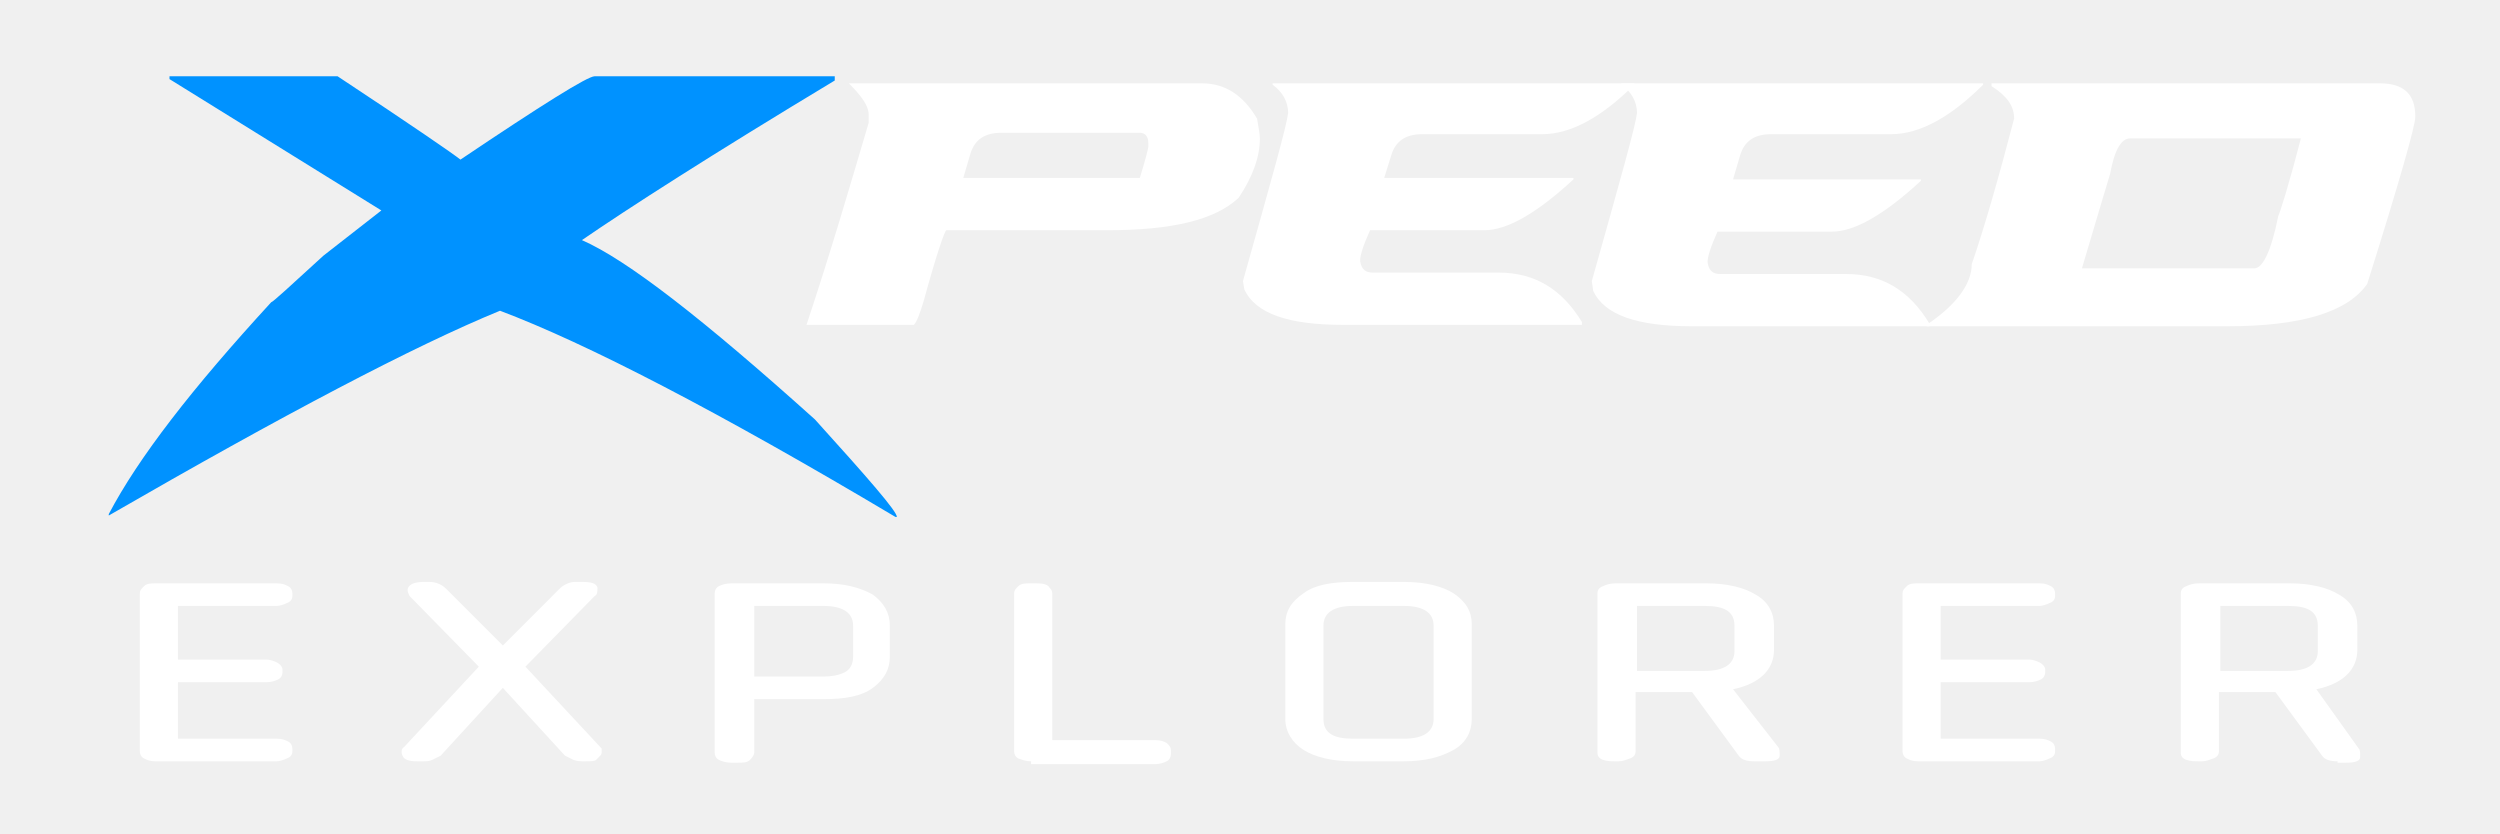
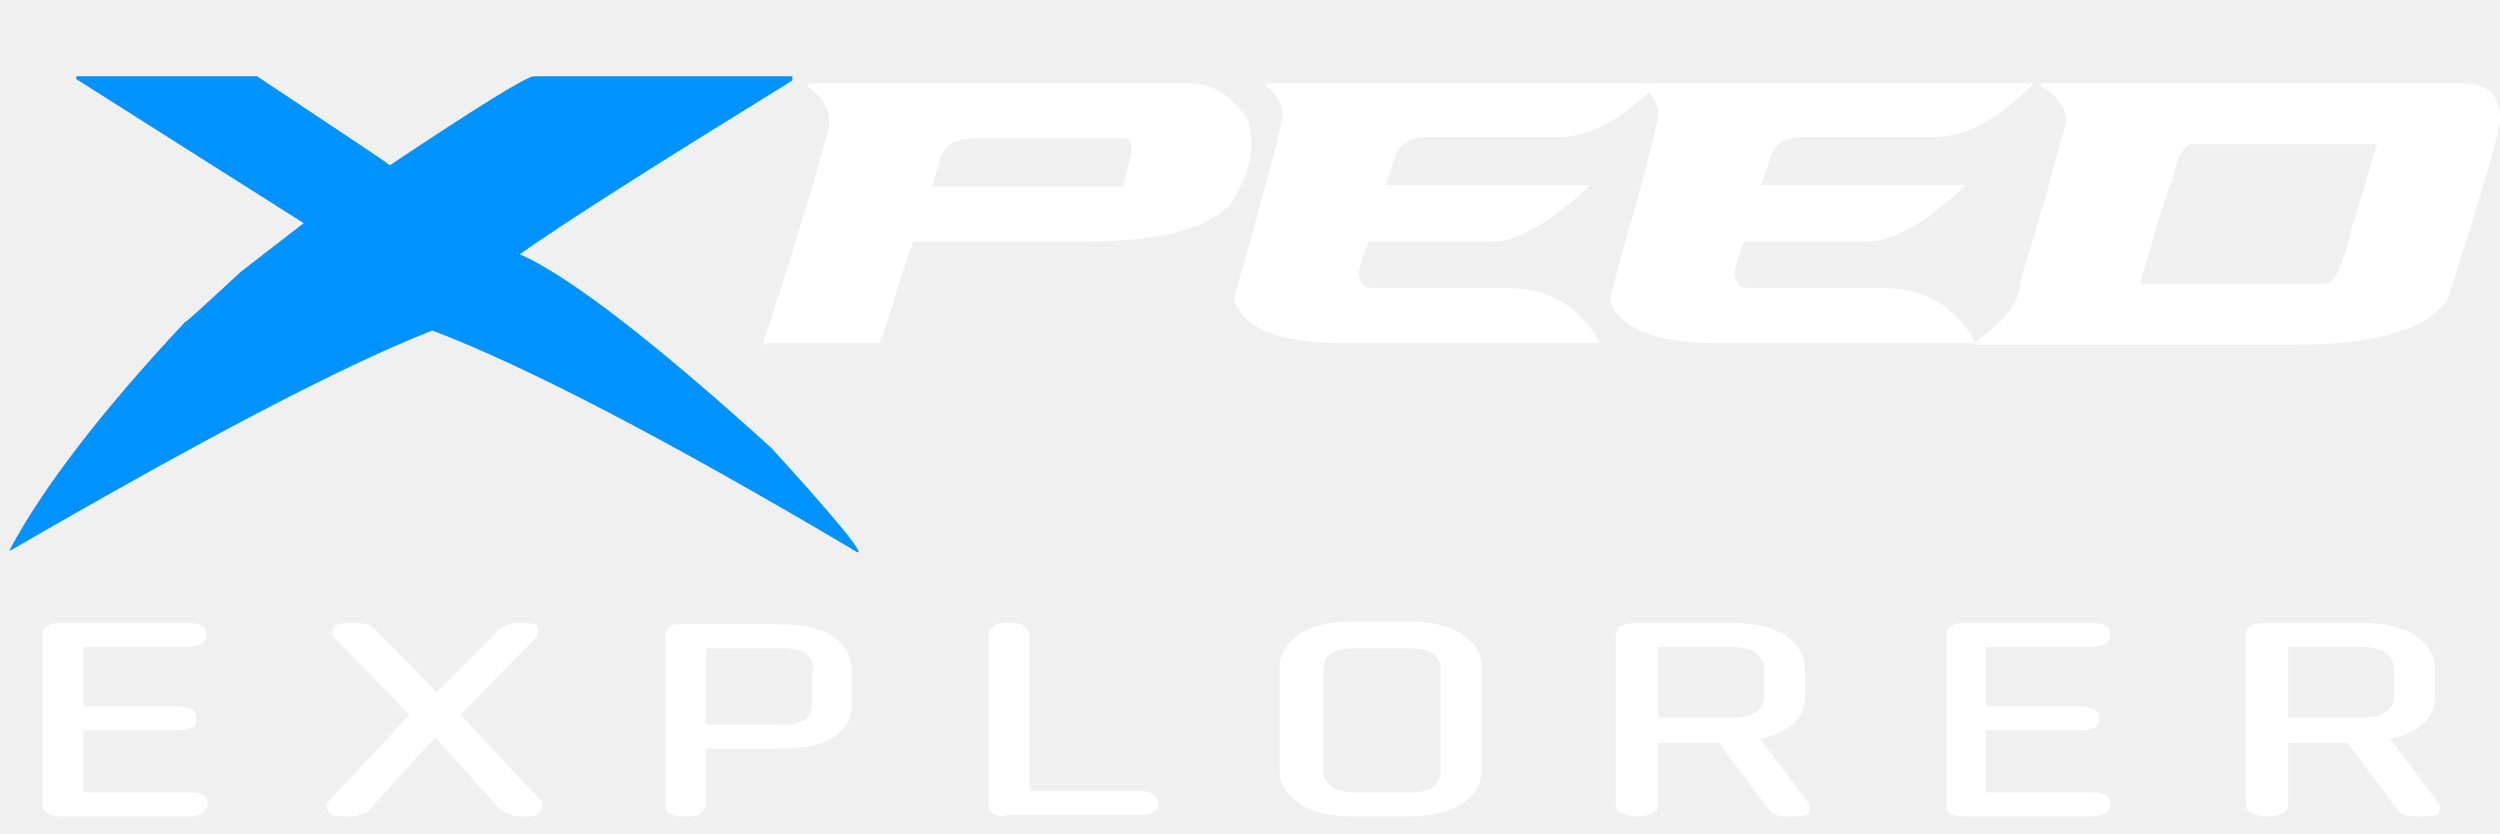
<svg xmlns="http://www.w3.org/2000/svg" version="1.1" id="레이어_1" x="0px" y="0px" viewBox="0 0 177 59" style="enable-background:new 0 0 177 59;" xml:space="preserve">
  <style type="text/css">
	.st0{enable-background:new    ;}
	.st1{fill:#FFFFFF;}
	.st2{fill:#0092FF;}
</style>
  <g id="Page-1">
    <g id="NanoCrawler" transform="translate(-167, -285)">
      <g id="Vert-Logo" transform="translate(166, 276)">
        <g class="st0">
-           <path class="st1" d="M12,62.9c-0.4,0-0.6-0.1-0.8-0.2c-0.2-0.1-0.3-0.3-0.3-0.5V51c0-0.2,0.1-0.3,0.3-0.5      c0.2-0.2,0.5-0.2,0.9-0.2h8.5c0.4,0,0.6,0.1,0.8,0.2c0.2,0.1,0.3,0.3,0.3,0.5v0.2c0,0.2-0.1,0.4-0.4,0.5      c-0.2,0.1-0.5,0.2-0.7,0.2h-7v3.8h6.3c0.2,0,0.5,0.1,0.7,0.2c0.2,0.1,0.4,0.3,0.4,0.5v0.2c0,0.2-0.1,0.4-0.3,0.5      c-0.2,0.1-0.5,0.2-0.8,0.2h-6.3v4h7c0.4,0,0.6,0.1,0.8,0.2c0.2,0.1,0.3,0.3,0.3,0.5v0.2c0,0.2-0.1,0.4-0.4,0.5      c-0.2,0.1-0.5,0.2-0.7,0.2H12z" />
-           <path class="st1" d="M42.2,62.9c-0.1,0-0.3,0-0.6-0.1c-0.2-0.1-0.4-0.2-0.6-0.3l-4.4-4.8l-4.4,4.8c-0.2,0.1-0.4,0.2-0.6,0.3      c-0.2,0.1-0.4,0.1-0.6,0.1h-0.5c-0.5,0-0.9-0.1-1-0.4c-0.1-0.2-0.1-0.5,0.1-0.6l5.3-5.7l-4.9-5c-0.1-0.2-0.2-0.4-0.1-0.6      s0.4-0.4,1.1-0.4h0.4c0.5,0,0.9,0.2,1.2,0.5l4,4l4-4c0.1-0.1,0.2-0.2,0.4-0.3c0.2-0.1,0.4-0.2,0.7-0.2h0.5c0.7,0,1,0.1,1.1,0.4      c0,0.3,0,0.5-0.2,0.6l-4.9,5l5.4,5.8c0,0.1,0,0.1,0,0.2c0,0.1,0,0.2-0.1,0.3c-0.1,0.1-0.2,0.2-0.3,0.3c-0.1,0.1-0.4,0.1-0.7,0.1      H42.2z" />
-           <path class="st1" d="M54.4,58.5v3.8c0,0.1-0.1,0.3-0.3,0.5c-0.2,0.2-0.5,0.2-0.9,0.2h-0.4c-0.4,0-0.7-0.1-0.9-0.2      c-0.2-0.1-0.3-0.3-0.3-0.5V51c0-0.2,0.1-0.4,0.3-0.5c0.2-0.1,0.5-0.2,0.9-0.2h6.5c1.5,0,2.6,0.3,3.5,0.8      c0.8,0.6,1.2,1.3,1.2,2.2v2.2c0,0.9-0.4,1.6-1.2,2.2c-0.8,0.6-2,0.8-3.5,0.8H54.4z M61.4,53.3c0-0.9-0.7-1.4-2.1-1.4h-4.9v5h4.9      c0.6,0,1.1-0.1,1.5-0.3s0.6-0.6,0.6-1.1V53.3z" />
-           <path class="st1" d="M74,62.9c-0.4,0-0.6-0.1-0.9-0.2c-0.2-0.1-0.3-0.3-0.3-0.5V51c0-0.2,0.1-0.3,0.3-0.5      c0.2-0.2,0.5-0.2,0.9-0.2h0.4c0.5,0,0.8,0.1,0.9,0.3c0.2,0.2,0.2,0.3,0.2,0.5v10.3h7.3c0.4,0,0.6,0.1,0.8,0.2      c0.2,0.2,0.3,0.3,0.3,0.5v0.3c0,0.2-0.1,0.4-0.3,0.5c-0.2,0.1-0.5,0.2-0.8,0.2H74z" />
-           <path class="st1" d="M96.8,62.9c-1.5,0-2.7-0.3-3.5-0.8c-0.8-0.5-1.3-1.3-1.3-2.2v-6.7c0-0.9,0.4-1.6,1.3-2.2      c0.8-0.6,2-0.8,3.5-0.8h3.6c1.5,0,2.7,0.3,3.5,0.8c0.9,0.6,1.3,1.3,1.3,2.2v6.7c0,0.9-0.4,1.7-1.3,2.2s-2,0.8-3.5,0.8H96.8z       M102.5,53.3c0-0.9-0.7-1.4-2.1-1.4h-3.6c-1.4,0-2.1,0.5-2.1,1.4v6.6c0,1,0.7,1.4,2.1,1.4h3.6c1.4,0,2.1-0.5,2.1-1.4V53.3z" />
-           <path class="st1" d="M125.2,62.9c-0.5,0-0.9-0.1-1.1-0.4l-3.3-4.5h-4v4.2c0,0.2-0.1,0.4-0.4,0.5c-0.3,0.1-0.5,0.2-0.8,0.2h-0.3      c-0.2,0-0.5,0-0.8-0.1c-0.3-0.1-0.4-0.3-0.4-0.5V51c0-0.2,0.1-0.4,0.4-0.5c0.2-0.1,0.5-0.2,0.9-0.2h6.4c1.5,0,2.7,0.3,3.5,0.8      c0.9,0.5,1.3,1.3,1.3,2.2V55c0,1.4-1,2.4-2.9,2.8l3.2,4.1c0.1,0.1,0.1,0.3,0.1,0.6s-0.4,0.4-1,0.4H125.2z M123.8,53.3      c0-1-0.7-1.4-2.1-1.4h-4.8v4.6h4.8c1.4,0,2.1-0.5,2.1-1.4V53.3z" />
-           <path class="st1" d="M136.8,62.9c-0.4,0-0.6-0.1-0.8-0.2c-0.2-0.1-0.3-0.3-0.3-0.5V51c0-0.2,0.1-0.3,0.3-0.5      c0.2-0.2,0.5-0.2,0.9-0.2h8.5c0.4,0,0.6,0.1,0.8,0.2c0.2,0.1,0.3,0.3,0.3,0.5v0.2c0,0.2-0.1,0.4-0.4,0.5      c-0.2,0.1-0.5,0.2-0.7,0.2h-7v3.8h6.3c0.2,0,0.5,0.1,0.7,0.2c0.2,0.1,0.4,0.3,0.4,0.5v0.2c0,0.2-0.1,0.4-0.3,0.5      c-0.2,0.1-0.5,0.2-0.8,0.2h-6.3v4h7c0.4,0,0.6,0.1,0.8,0.2c0.2,0.1,0.3,0.3,0.3,0.5v0.2c0,0.2-0.1,0.4-0.4,0.5      c-0.2,0.1-0.5,0.2-0.7,0.2H136.8z" />
-           <path class="st1" d="M166.5,62.9c-0.5,0-0.9-0.1-1.1-0.4l-3.3-4.5h-4v4.2c0,0.2-0.1,0.4-0.4,0.5c-0.3,0.1-0.5,0.2-0.8,0.2h-0.3      c-0.2,0-0.5,0-0.8-0.1c-0.3-0.1-0.4-0.3-0.4-0.5V51c0-0.2,0.1-0.4,0.4-0.5c0.2-0.1,0.5-0.2,0.9-0.2h6.4c1.5,0,2.7,0.3,3.5,0.8      c0.9,0.5,1.3,1.3,1.3,2.2V55c0,1.4-1,2.4-2.9,2.8L168,62c0.1,0.1,0.1,0.3,0.1,0.6s-0.4,0.4-1,0.4H166.5z M165.1,53.3      c0-1-0.7-1.4-2.1-1.4h-4.8v4.6h4.8c1.4,0,2.1-0.5,2.1-1.4V53.3z" />
+           <path class="st1" d="M5.3,66.8c-0.4,0-0.7-0.1-0.9-0.2C4.2,66.4,4,66.3,4,66V53.9c0-0.2,0.1-0.4,0.3-0.5      c0.2-0.2,0.5-0.3,0.9-0.3h9.2c0.4,0,0.7,0.1,0.9,0.2c0.2,0.1,0.3,0.3,0.3,0.5v0.2c0,0.2-0.1,0.4-0.4,0.6      c-0.3,0.1-0.5,0.2-0.8,0.2H6.9V59h6.8c0.3,0,0.5,0.1,0.8,0.2c0.3,0.1,0.4,0.3,0.4,0.6V60c0,0.2-0.1,0.4-0.3,0.5      c-0.2,0.1-0.5,0.2-0.9,0.2H6.9v4.4h7.6c0.4,0,0.7,0.1,0.9,0.2c0.2,0.1,0.3,0.3,0.3,0.5V66c0,0.2-0.1,0.4-0.4,0.6      c-0.3,0.1-0.5,0.2-0.8,0.2H5.3z" />
+           <path class="st1" d="M37.8,66.8c-0.2,0-0.4,0-0.6-0.1c-0.2-0.1-0.5-0.2-0.7-0.3l-4.7-5.2l-4.7,5.2c-0.2,0.2-0.4,0.3-0.7,0.3      c-0.2,0.1-0.5,0.1-0.6,0.1h-0.5c-0.6,0-0.9-0.1-1.1-0.4c-0.1-0.3-0.1-0.5,0.1-0.7l5.7-6.1l-5.3-5.4c-0.2-0.2-0.2-0.4-0.1-0.7      s0.5-0.4,1.2-0.4h0.5c0.5,0,1,0.2,1.3,0.5l4.3,4.4l4.4-4.4c0.1-0.1,0.3-0.2,0.5-0.3c0.2-0.1,0.4-0.2,0.7-0.2h0.5      c0.7,0,1.1,0.1,1.1,0.4c0,0.3,0,0.5-0.2,0.7l-5.3,5.4l5.8,6.2c0,0.1,0,0.2,0,0.3c0,0.1,0,0.2-0.1,0.3c-0.1,0.1-0.2,0.2-0.3,0.3      c-0.2,0.1-0.4,0.1-0.7,0.1H37.8z" />
+           <path class="st1" d="M51,62V66c0,0.2-0.1,0.3-0.3,0.5c-0.2,0.2-0.5,0.3-0.9,0.3h-0.5c-0.4,0-0.7-0.1-0.9-0.2      c-0.2-0.1-0.3-0.3-0.3-0.5V53.9c0-0.2,0.1-0.4,0.3-0.5c0.2-0.2,0.5-0.2,0.9-0.2h7c1.6,0,2.9,0.3,3.7,0.9      c0.9,0.6,1.3,1.4,1.3,2.4v2.4c0,0.9-0.4,1.7-1.3,2.3C59.2,61.7,58,62,56.4,62H51z M58.6,56.4c0-1-0.7-1.5-2.2-1.5H51v5.4h5.3      c0.7,0,1.2-0.1,1.6-0.3c0.4-0.2,0.6-0.6,0.6-1.2V56.4z" />
+           <path class="st1" d="M72.2,66.8c-0.4,0-0.7-0.1-0.9-0.2C71.1,66.4,71,66.3,71,66V53.9c0-0.2,0.1-0.4,0.3-0.5      c0.2-0.2,0.5-0.3,0.9-0.3h0.4c0.5,0,0.8,0.1,1,0.3c0.2,0.2,0.3,0.4,0.3,0.5V65h7.9c0.4,0,0.7,0.1,0.9,0.3      c0.2,0.2,0.3,0.3,0.3,0.5V66c0,0.2-0.1,0.4-0.3,0.5c-0.2,0.1-0.5,0.2-0.8,0.2H72.2z" />
+           <path class="st1" d="M96.8,66.8c-1.6,0-2.9-0.3-3.8-0.9c-0.9-0.6-1.4-1.4-1.4-2.4v-7.2c0-1,0.5-1.8,1.4-2.4      c0.9-0.6,2.2-0.9,3.8-0.9h3.9c1.6,0,2.9,0.3,3.8,0.9c0.9,0.6,1.4,1.4,1.4,2.4v7.2c0,1-0.5,1.8-1.4,2.4c-0.9,0.6-2.2,0.9-3.8,0.9      H96.8z M103,56.4c0-1-0.7-1.5-2.2-1.5h-3.9c-1.5,0-2.2,0.5-2.2,1.5v7.1c0,1,0.7,1.6,2.2,1.6h3.9c1.5,0,2.2-0.5,2.2-1.6V56.4z" />
+           <path class="st1" d="M127.5,66.8c-0.5,0-0.9-0.1-1.2-0.4l-3.6-4.8h-4.3V66c0,0.2-0.1,0.4-0.4,0.6c-0.3,0.1-0.6,0.2-0.9,0.2h-0.3      c-0.3,0-0.6-0.1-0.9-0.2c-0.3-0.1-0.5-0.3-0.5-0.6V53.9c0-0.2,0.1-0.4,0.4-0.6c0.3-0.1,0.6-0.2,0.9-0.2h6.9      c1.6,0,2.9,0.3,3.8,0.9c0.9,0.6,1.4,1.4,1.4,2.4v1.9c0,1.5-1.1,2.6-3.2,3l3.4,4.5c0.1,0.1,0.2,0.3,0.1,0.6      c0,0.3-0.4,0.4-1.1,0.4H127.5z M125.9,56.4c0-1-0.8-1.6-2.3-1.6h-5.2v5h5.2c1.5,0,2.3-0.5,2.3-1.5V56.4z" />
+           <path class="st1" d="M140,66.8c-0.4,0-0.7-0.1-0.9-0.2c-0.2-0.1-0.3-0.3-0.3-0.5V53.9c0-0.2,0.1-0.4,0.3-0.5      c0.2-0.2,0.5-0.3,0.9-0.3h9.2c0.4,0,0.7,0.1,0.9,0.2c0.2,0.1,0.3,0.3,0.3,0.5v0.2c0,0.2-0.1,0.4-0.4,0.6      c-0.3,0.1-0.5,0.2-0.8,0.2h-7.6V59h6.8c0.3,0,0.5,0.1,0.8,0.2c0.3,0.1,0.4,0.3,0.4,0.6V60c0,0.2-0.1,0.4-0.3,0.5      c-0.2,0.1-0.5,0.2-0.9,0.2h-6.8v4.4h7.6c0.4,0,0.7,0.1,0.9,0.2c0.2,0.1,0.3,0.3,0.3,0.5V66c0,0.2-0.1,0.4-0.4,0.6      c-0.3,0.1-0.5,0.2-0.8,0.2H140z" />
+           <path class="st1" d="M172,66.8c-0.5,0-0.9-0.1-1.2-0.4l-3.6-4.8H163V66c0,0.2-0.1,0.4-0.4,0.6c-0.3,0.1-0.6,0.2-0.9,0.2h-0.3      c-0.3,0-0.6-0.1-0.9-0.2c-0.3-0.1-0.5-0.3-0.5-0.6V53.9c0-0.2,0.1-0.4,0.4-0.6c0.3-0.1,0.6-0.2,0.9-0.2h6.9      c1.6,0,2.9,0.3,3.8,0.9c0.9,0.6,1.4,1.4,1.4,2.4v1.9c0,1.5-1.1,2.6-3.2,3l3.4,4.5c0.1,0.1,0.2,0.3,0.1,0.6      c0,0.3-0.4,0.4-1.1,0.4H172z M170.5,56.4c0-1-0.8-1.6-2.3-1.6H163v5h5.2c1.5,0,2.3-0.5,2.3-1.5V56.4z" />
        </g>
        <g>
          <g>
-             <path class="st2" d="M13,14.4h11.9c5.3,3.5,8.2,5.5,8.7,5.9c5.8-3.9,9-5.9,9.5-5.9h17v0.3C51.3,20,45.4,23.8,42.2,26       c3.2,1.4,8.6,5.6,16.5,12.7c3.8,4.2,5.8,6.5,5.8,6.9h-0.1C51.8,38.1,42.5,33.3,36.4,31C30.3,33.5,21,38.4,8.7,45.5v-0.1       c2.1-4,5.9-8.9,11.5-15c0.1,0,1.3-1.1,3.7-3.3l4.1-3.2l-15-9.3V14.4z" />
+             <path class="st2" d="M6.4,14.4h12.8c5.7,3.8,8.9,5.9,9.4,6.3c6.3-4.2,9.7-6.3,10.2-6.3h18.3v0.3c-9.4,5.8-15.9,9.9-19.3,12.3       c3.4,1.5,9.3,6,17.8,13.7c4.1,4.5,6.2,7,6.2,7.4h-0.1c-13.5-8-23.5-13.2-30.1-15.7C25,35,15,40.3,1.7,48v-0.1       c2.3-4.3,6.4-9.7,12.4-16.1c0.1,0,1.4-1.2,4-3.6l4.4-3.4L6.4,14.6V14.4z" />
          </g>
          <g>
-             <path class="st1" d="M61.1,14.9h25c1.6,0,2.9,0.8,3.9,2.5c0.1,0.6,0.2,1.1,0.2,1.4c0,1.3-0.5,2.7-1.5,4.2       c-1.7,1.6-4.8,2.3-9.3,2.3H68c-0.1,0-0.7,1.7-1.6,5c-0.3,1-0.5,1.5-0.7,1.7h-7.4L58.1,32c1.7-5.1,3.1-9.9,4.4-14.3v-0.6       C62.5,16.5,62,15.8,61.1,14.9L61.1,14.9z M69.2,21.6h12.5c0.4-1.3,0.6-2.1,0.6-2.2v-0.3c0-0.4-0.2-0.7-0.6-0.7h-9.8       c-1.2,0-1.9,0.5-2.2,1.5L69.2,21.6z" />
-             <path class="st1" d="M91.1,14.9h25.6V15c-2.3,2.3-4.5,3.5-6.5,3.5h-8.5c-1.2,0-1.9,0.5-2.2,1.5L99,21.6h13.4v0.1       c-2.6,2.4-4.7,3.6-6.3,3.6h-8.1c-0.5,1.1-0.7,1.8-0.7,2.1v0.1c0.1,0.6,0.4,0.8,0.9,0.8h8.9c2.6,0,4.5,1.2,5.9,3.5v0.2H96.1       c-3.9,0-6.2-0.8-7-2.5L89,28.9c2-7.1,3.1-11,3.2-11.9c0-0.8-0.4-1.5-1.1-2V14.9z" />
-             <path class="st1" d="M115.8,14.9h25.6V15c-2.3,2.3-4.5,3.5-6.5,3.5h-8.5c-1.2,0-1.9,0.5-2.2,1.5l-0.5,1.7H137v0.1       c-2.6,2.4-4.7,3.6-6.3,3.6h-8.1c-0.5,1.1-0.7,1.8-0.7,2.1v0.1c0.1,0.6,0.4,0.8,0.9,0.8h8.9c2.6,0,4.5,1.2,5.9,3.5v0.2h-16.8       c-3.9,0-6.2-0.8-7-2.5l-0.1-0.7c2-7.1,3.1-11,3.2-11.9c0-0.8-0.4-1.5-1.1-2V14.9z" />
-             <path class="st1" d="M142,14.9h27.5c1.7,0,2.5,0.8,2.5,2.3v0.1c0,0.6-1.1,4.5-3.4,11.8c-1.4,2-4.7,3-9.9,3h-21.3V32       c2.1-1.4,3.2-2.9,3.2-4.3c0.9-2.6,1.9-6.1,3-10.3c0-0.9-0.5-1.6-1.6-2.3V14.9z M148.4,28h12.2c0.6,0,1.2-1.2,1.7-3.7       c0.1-0.2,0.7-2,1.6-5.5h-12.1c-0.6,0-1.1,0.8-1.4,2.5C150.4,21.3,149.7,23.6,148.4,28z" />
+             <path class="st1" d="M58.3,14.9h26.9c1.7,0,3.1,0.9,4.2,2.7c0.1,0.6,0.2,1.1,0.2,1.5c0,1.4-0.5,2.9-1.6,4.5       c-1.8,1.7-5.2,2.5-10.1,2.5H65.7c-0.1,0-0.7,1.8-1.8,5.4c-0.3,1.1-0.6,1.7-0.7,1.8h-8L55,33.4c1.8-5.5,3.4-10.6,4.7-15.4v-0.6       c0-0.7-0.5-1.5-1.5-2.3V14.9z M67,22.2h13.5c0.4-1.4,0.6-2.2,0.6-2.4v-0.3c0-0.5-0.2-0.7-0.6-0.7H69.9c-1.3,0-2.1,0.5-2.4,1.6       L67,22.2z" />
+             <path class="st1" d="M90.6,14.9h27.7V15c-2.5,2.5-4.8,3.7-7,3.7h-9.2c-1.3,0-2.1,0.5-2.4,1.6l-0.6,1.8h14.4v0.1       c-2.8,2.6-5.1,3.9-6.8,3.9h-8.8c-0.5,1.2-0.7,2-0.7,2.3v0.1c0.1,0.6,0.4,0.9,1,0.9h9.6c2.8,0,4.9,1.2,6.4,3.7v0.2H96.1       c-4.2,0-6.7-0.9-7.6-2.7L88.4,30c2.2-7.7,3.3-11.9,3.4-12.8c0-0.9-0.4-1.6-1.2-2.1V14.9z" />
+             <path class="st1" d="M117.2,14.9h27.7V15c-2.5,2.5-4.8,3.7-7,3.7h-9.2c-1.3,0-2.1,0.5-2.4,1.6l-0.6,1.8h14.4v0.1       c-2.8,2.6-5.1,3.9-6.8,3.9h-8.8c-0.5,1.2-0.7,2-0.7,2.3v0.1c0.1,0.6,0.4,0.9,1,0.9h9.6c2.8,0,4.9,1.2,6.4,3.7v0.2h-18.1       c-4.2,0-6.7-0.9-7.6-2.7L115,30c2.2-7.7,3.3-11.9,3.4-12.8c0-0.9-0.4-1.6-1.2-2.1V14.9z" />
+             <path class="st1" d="M145.6,14.9h29.7c1.8,0,2.7,0.8,2.7,2.5v0.1c0,0.7-1.2,4.9-3.7,12.7c-1.5,2.1-5,3.2-10.6,3.2h-23v-0.1       c2.3-1.5,3.4-3.1,3.4-4.6c0.9-2.9,2-6.6,3.2-11.1c0-0.9-0.6-1.8-1.8-2.5V14.9z M152.5,29.1h13.1c0.7,0,1.3-1.3,1.9-4       c0.1-0.2,0.7-2.2,1.8-5.9h-13c-0.7,0-1.2,0.9-1.5,2.7C154.6,21.9,153.9,24.3,152.5,29.1z" />
          </g>
        </g>
      </g>
    </g>
  </g>
</svg>
